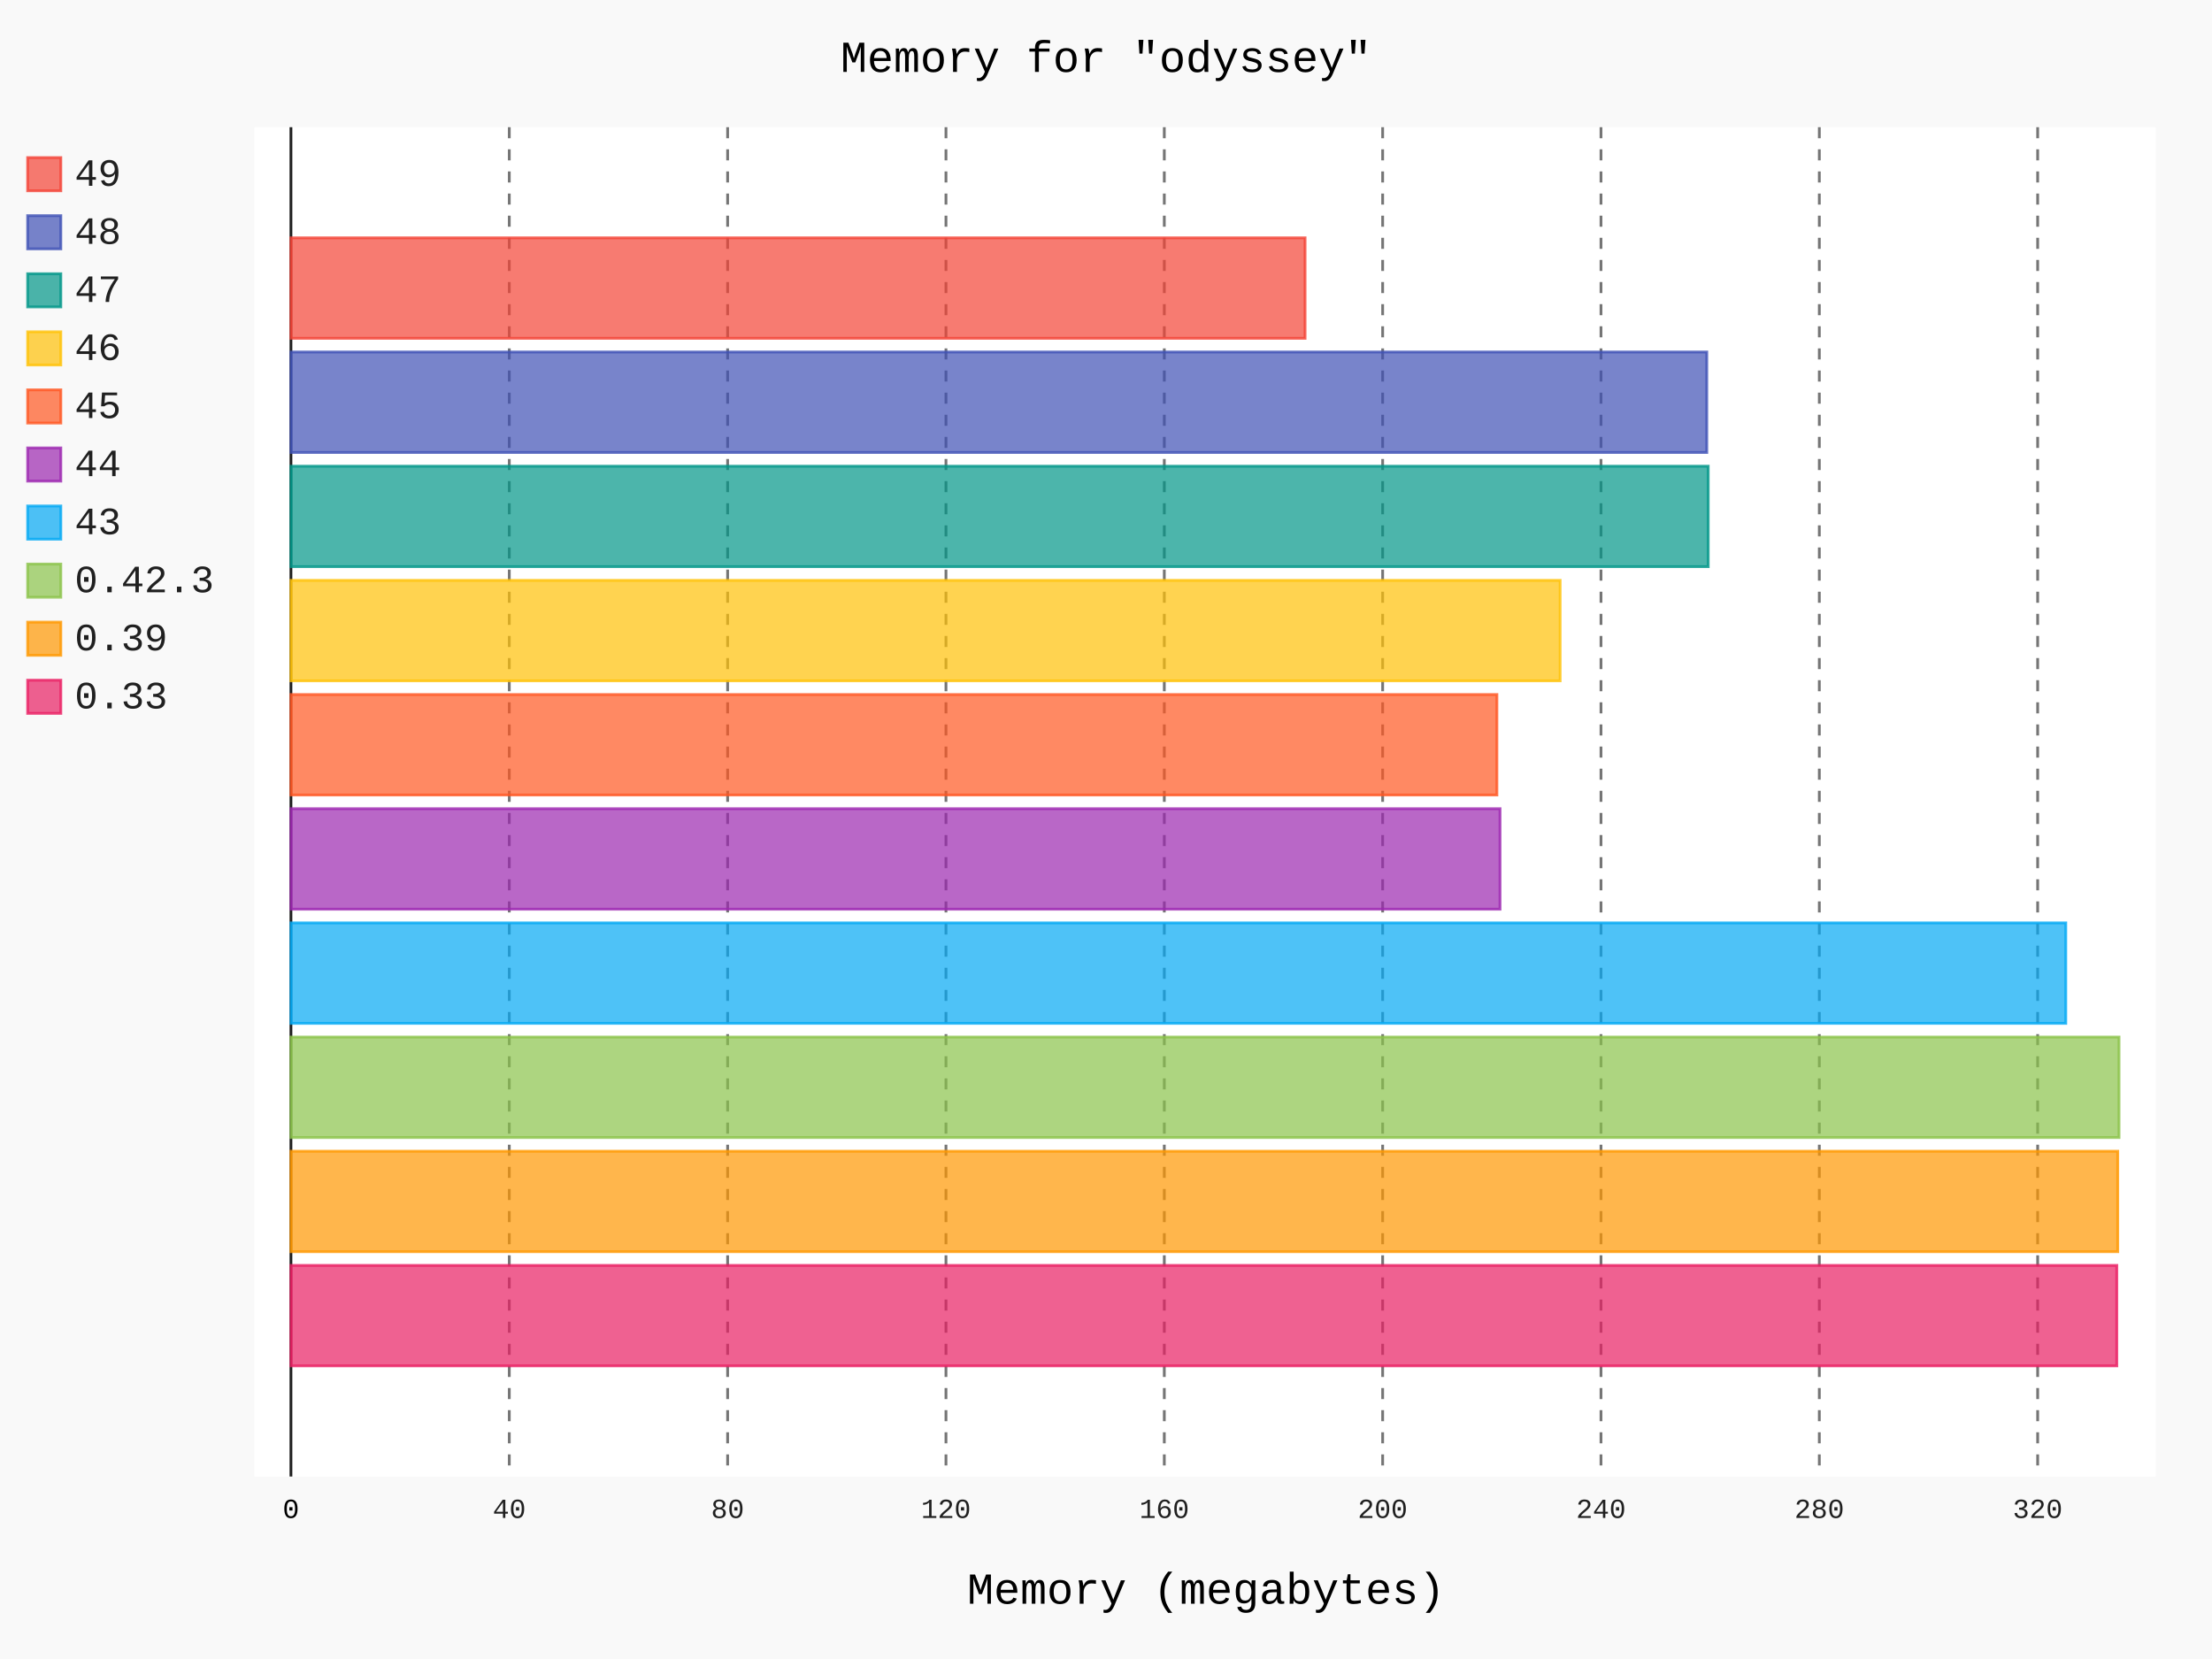
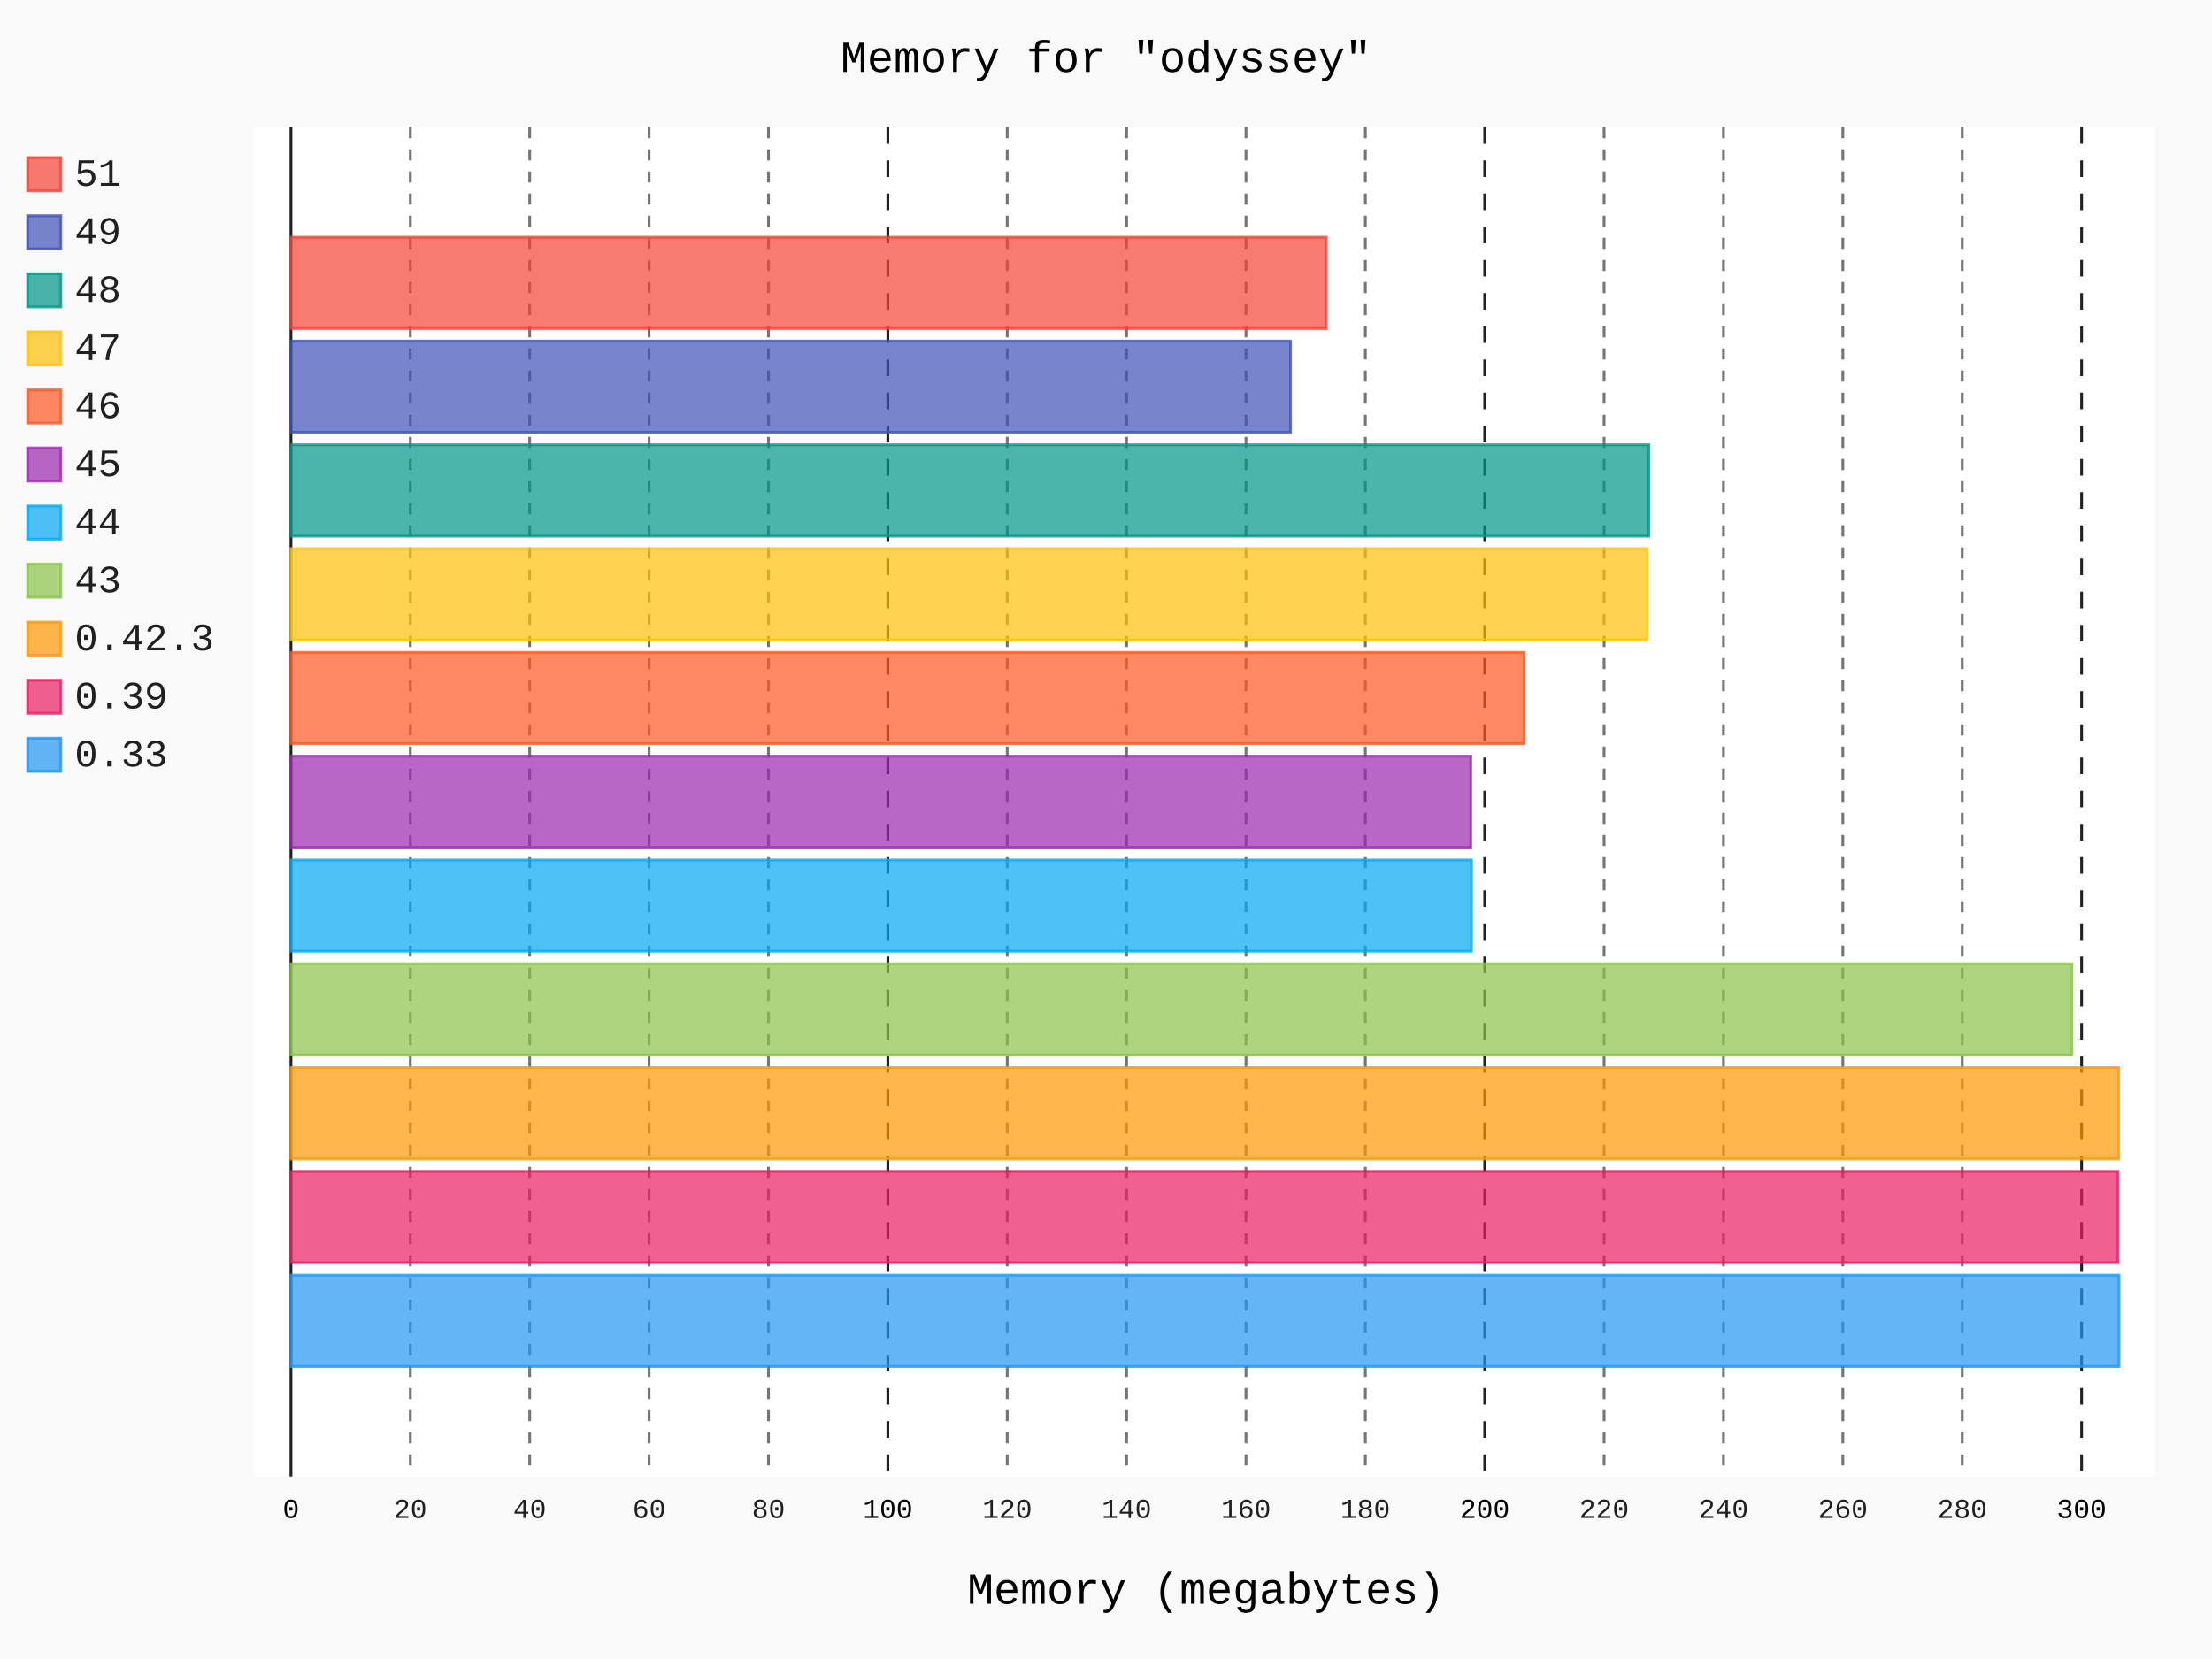
- <svg xmlns="http://www.w3.org/2000/svg" class="pygal-chart" id="chart-8e90f5e6-312b-440c-b53e-2ede6bda3b19" viewBox="0 0 800 600">
+ <svg xmlns="http://www.w3.org/2000/svg" class="pygal-chart" id="chart-ebbfd790-b218-4edc-83b8-2cafa52590db" viewBox="0 0 800 600">
  <defs>
-     <style type="text/css">#chart-8e90f5e6-312b-440c-b53e-2ede6bda3b19{-webkit-user-select:none;-webkit-font-smoothing:antialiased;font-family:Consolas,"Liberation Mono",Menlo,Courier,monospace}#chart-8e90f5e6-312b-440c-b53e-2ede6bda3b19 .title{font-family:Consolas,"Liberation Mono",Menlo,Courier,monospace;font-size:16px}#chart-8e90f5e6-312b-440c-b53e-2ede6bda3b19 .legends .legend text{font-family:Consolas,"Liberation Mono",Menlo,Courier,monospace;font-size:14px}#chart-8e90f5e6-312b-440c-b53e-2ede6bda3b19 .axis text{font-family:Consolas,"Liberation Mono",Menlo,Courier,monospace;font-size:10px}#chart-8e90f5e6-312b-440c-b53e-2ede6bda3b19 .axis text.major{font-family:Consolas,"Liberation Mono",Menlo,Courier,monospace;font-size:10px}#chart-8e90f5e6-312b-440c-b53e-2ede6bda3b19 .text-overlay text.value{font-family:Consolas,"Liberation Mono",Menlo,Courier,monospace;font-size:16px}#chart-8e90f5e6-312b-440c-b53e-2ede6bda3b19 .text-overlay text.label{font-family:Consolas,"Liberation Mono",Menlo,Courier,monospace;font-size:10px}#chart-8e90f5e6-312b-440c-b53e-2ede6bda3b19 .tooltip{font-family:Consolas,"Liberation Mono",Menlo,Courier,monospace;font-size:14px}#chart-8e90f5e6-312b-440c-b53e-2ede6bda3b19 text.no_data{font-family:Consolas,"Liberation Mono",Menlo,Courier,monospace;font-size:64px}
- #chart-8e90f5e6-312b-440c-b53e-2ede6bda3b19{background-color:rgba(249,249,249,1)}#chart-8e90f5e6-312b-440c-b53e-2ede6bda3b19 path,#chart-8e90f5e6-312b-440c-b53e-2ede6bda3b19 line,#chart-8e90f5e6-312b-440c-b53e-2ede6bda3b19 rect,#chart-8e90f5e6-312b-440c-b53e-2ede6bda3b19 circle{-webkit-transition:150ms;-moz-transition:150ms;transition:150ms}#chart-8e90f5e6-312b-440c-b53e-2ede6bda3b19 .graph &gt; .background{fill:rgba(249,249,249,1)}#chart-8e90f5e6-312b-440c-b53e-2ede6bda3b19 .plot &gt; .background{fill:rgba(255,255,255,1)}#chart-8e90f5e6-312b-440c-b53e-2ede6bda3b19 .graph{fill:rgba(0,0,0,.87)}#chart-8e90f5e6-312b-440c-b53e-2ede6bda3b19 text.no_data{fill:rgba(0,0,0,1)}#chart-8e90f5e6-312b-440c-b53e-2ede6bda3b19 .title{fill:rgba(0,0,0,1)}#chart-8e90f5e6-312b-440c-b53e-2ede6bda3b19 .legends .legend text{fill:rgba(0,0,0,.87)}#chart-8e90f5e6-312b-440c-b53e-2ede6bda3b19 .legends .legend:hover text{fill:rgba(0,0,0,1)}#chart-8e90f5e6-312b-440c-b53e-2ede6bda3b19 .axis .line{stroke:rgba(0,0,0,1)}#chart-8e90f5e6-312b-440c-b53e-2ede6bda3b19 .axis .guide.line{stroke:rgba(0,0,0,.54)}#chart-8e90f5e6-312b-440c-b53e-2ede6bda3b19 .axis .major.line{stroke:rgba(0,0,0,.87)}#chart-8e90f5e6-312b-440c-b53e-2ede6bda3b19 .axis text.major{fill:rgba(0,0,0,1)}#chart-8e90f5e6-312b-440c-b53e-2ede6bda3b19 .axis.y .guides:hover .guide.line,#chart-8e90f5e6-312b-440c-b53e-2ede6bda3b19 .line-graph .axis.x .guides:hover .guide.line,#chart-8e90f5e6-312b-440c-b53e-2ede6bda3b19 .stackedline-graph .axis.x .guides:hover .guide.line,#chart-8e90f5e6-312b-440c-b53e-2ede6bda3b19 .xy-graph .axis.x .guides:hover .guide.line{stroke:rgba(0,0,0,1)}#chart-8e90f5e6-312b-440c-b53e-2ede6bda3b19 .axis .guides:hover text{fill:rgba(0,0,0,1)}#chart-8e90f5e6-312b-440c-b53e-2ede6bda3b19 .reactive{fill-opacity:.7;stroke-opacity:.8}#chart-8e90f5e6-312b-440c-b53e-2ede6bda3b19 .ci{stroke:rgba(0,0,0,.87)}#chart-8e90f5e6-312b-440c-b53e-2ede6bda3b19 .reactive.active,#chart-8e90f5e6-312b-440c-b53e-2ede6bda3b19 .active .reactive{fill-opacity:.8;stroke-opacity:.9;stroke-width:4}#chart-8e90f5e6-312b-440c-b53e-2ede6bda3b19 .ci .reactive.active{stroke-width:1.5}#chart-8e90f5e6-312b-440c-b53e-2ede6bda3b19 .series text{fill:rgba(0,0,0,1)}#chart-8e90f5e6-312b-440c-b53e-2ede6bda3b19 .tooltip rect{fill:rgba(255,255,255,1);stroke:rgba(0,0,0,1);-webkit-transition:opacity 150ms;-moz-transition:opacity 150ms;transition:opacity 150ms}#chart-8e90f5e6-312b-440c-b53e-2ede6bda3b19 .tooltip .label{fill:rgba(0,0,0,.87)}#chart-8e90f5e6-312b-440c-b53e-2ede6bda3b19 .tooltip .label{fill:rgba(0,0,0,.87)}#chart-8e90f5e6-312b-440c-b53e-2ede6bda3b19 .tooltip .legend{font-size:.8em;fill:rgba(0,0,0,.54)}#chart-8e90f5e6-312b-440c-b53e-2ede6bda3b19 .tooltip .x_label{font-size:.6em;fill:rgba(0,0,0,1)}#chart-8e90f5e6-312b-440c-b53e-2ede6bda3b19 .tooltip .xlink{font-size:.5em;text-decoration:underline}#chart-8e90f5e6-312b-440c-b53e-2ede6bda3b19 .tooltip .value{font-size:1.5em}#chart-8e90f5e6-312b-440c-b53e-2ede6bda3b19 .bound{font-size:.5em}#chart-8e90f5e6-312b-440c-b53e-2ede6bda3b19 .max-value{font-size:.75em;fill:rgba(0,0,0,.54)}#chart-8e90f5e6-312b-440c-b53e-2ede6bda3b19 .map-element{fill:rgba(255,255,255,1);stroke:rgba(0,0,0,.54) !important}#chart-8e90f5e6-312b-440c-b53e-2ede6bda3b19 .map-element .reactive{fill-opacity:inherit;stroke-opacity:inherit}#chart-8e90f5e6-312b-440c-b53e-2ede6bda3b19 .color-0,#chart-8e90f5e6-312b-440c-b53e-2ede6bda3b19 .color-0 a:visited{stroke:#F44336;fill:#F44336}#chart-8e90f5e6-312b-440c-b53e-2ede6bda3b19 .color-1,#chart-8e90f5e6-312b-440c-b53e-2ede6bda3b19 .color-1 a:visited{stroke:#3F51B5;fill:#3F51B5}#chart-8e90f5e6-312b-440c-b53e-2ede6bda3b19 .color-2,#chart-8e90f5e6-312b-440c-b53e-2ede6bda3b19 .color-2 a:visited{stroke:#009688;fill:#009688}#chart-8e90f5e6-312b-440c-b53e-2ede6bda3b19 .color-3,#chart-8e90f5e6-312b-440c-b53e-2ede6bda3b19 .color-3 a:visited{stroke:#FFC107;fill:#FFC107}#chart-8e90f5e6-312b-440c-b53e-2ede6bda3b19 .color-4,#chart-8e90f5e6-312b-440c-b53e-2ede6bda3b19 .color-4 a:visited{stroke:#FF5722;fill:#FF5722}#chart-8e90f5e6-312b-440c-b53e-2ede6bda3b19 .color-5,#chart-8e90f5e6-312b-440c-b53e-2ede6bda3b19 .color-5 a:visited{stroke:#9C27B0;fill:#9C27B0}#chart-8e90f5e6-312b-440c-b53e-2ede6bda3b19 .color-6,#chart-8e90f5e6-312b-440c-b53e-2ede6bda3b19 .color-6 a:visited{stroke:#03A9F4;fill:#03A9F4}#chart-8e90f5e6-312b-440c-b53e-2ede6bda3b19 .color-7,#chart-8e90f5e6-312b-440c-b53e-2ede6bda3b19 .color-7 a:visited{stroke:#8BC34A;fill:#8BC34A}#chart-8e90f5e6-312b-440c-b53e-2ede6bda3b19 .color-8,#chart-8e90f5e6-312b-440c-b53e-2ede6bda3b19 .color-8 a:visited{stroke:#FF9800;fill:#FF9800}#chart-8e90f5e6-312b-440c-b53e-2ede6bda3b19 .color-9,#chart-8e90f5e6-312b-440c-b53e-2ede6bda3b19 .color-9 a:visited{stroke:#E91E63;fill:#E91E63}#chart-8e90f5e6-312b-440c-b53e-2ede6bda3b19 .text-overlay .color-0 text{fill:black}#chart-8e90f5e6-312b-440c-b53e-2ede6bda3b19 .text-overlay .color-1 text{fill:black}#chart-8e90f5e6-312b-440c-b53e-2ede6bda3b19 .text-overlay .color-2 text{fill:black}#chart-8e90f5e6-312b-440c-b53e-2ede6bda3b19 .text-overlay .color-3 text{fill:black}#chart-8e90f5e6-312b-440c-b53e-2ede6bda3b19 .text-overlay .color-4 text{fill:black}#chart-8e90f5e6-312b-440c-b53e-2ede6bda3b19 .text-overlay .color-5 text{fill:black}#chart-8e90f5e6-312b-440c-b53e-2ede6bda3b19 .text-overlay .color-6 text{fill:black}#chart-8e90f5e6-312b-440c-b53e-2ede6bda3b19 .text-overlay .color-7 text{fill:black}#chart-8e90f5e6-312b-440c-b53e-2ede6bda3b19 .text-overlay .color-8 text{fill:black}#chart-8e90f5e6-312b-440c-b53e-2ede6bda3b19 .text-overlay .color-9 text{fill:black}
- #chart-8e90f5e6-312b-440c-b53e-2ede6bda3b19 text.no_data{text-anchor:middle}#chart-8e90f5e6-312b-440c-b53e-2ede6bda3b19 .guide.line{fill:none}#chart-8e90f5e6-312b-440c-b53e-2ede6bda3b19 .centered{text-anchor:middle}#chart-8e90f5e6-312b-440c-b53e-2ede6bda3b19 .title{text-anchor:middle}#chart-8e90f5e6-312b-440c-b53e-2ede6bda3b19 .legends .legend text{fill-opacity:1}#chart-8e90f5e6-312b-440c-b53e-2ede6bda3b19 .axis.x text{text-anchor:middle}#chart-8e90f5e6-312b-440c-b53e-2ede6bda3b19 .axis.x:not(.web) text[transform]{text-anchor:start}#chart-8e90f5e6-312b-440c-b53e-2ede6bda3b19 .axis.x:not(.web) text[transform].backwards{text-anchor:end}#chart-8e90f5e6-312b-440c-b53e-2ede6bda3b19 .axis.y text{text-anchor:end}#chart-8e90f5e6-312b-440c-b53e-2ede6bda3b19 .axis.y text[transform].backwards{text-anchor:start}#chart-8e90f5e6-312b-440c-b53e-2ede6bda3b19 .axis.y2 text{text-anchor:start}#chart-8e90f5e6-312b-440c-b53e-2ede6bda3b19 .axis.y2 text[transform].backwards{text-anchor:end}#chart-8e90f5e6-312b-440c-b53e-2ede6bda3b19 .axis .guide.line{stroke-dasharray:4,4}#chart-8e90f5e6-312b-440c-b53e-2ede6bda3b19 .axis .major.guide.line{stroke-dasharray:6,6}#chart-8e90f5e6-312b-440c-b53e-2ede6bda3b19 .horizontal .axis.y .guide.line,#chart-8e90f5e6-312b-440c-b53e-2ede6bda3b19 .horizontal .axis.y2 .guide.line,#chart-8e90f5e6-312b-440c-b53e-2ede6bda3b19 .vertical .axis.x .guide.line{opacity:0}#chart-8e90f5e6-312b-440c-b53e-2ede6bda3b19 .horizontal .axis.always_show .guide.line,#chart-8e90f5e6-312b-440c-b53e-2ede6bda3b19 .vertical .axis.always_show .guide.line{opacity:1 !important}#chart-8e90f5e6-312b-440c-b53e-2ede6bda3b19 .axis.y .guides:hover .guide.line,#chart-8e90f5e6-312b-440c-b53e-2ede6bda3b19 .axis.y2 .guides:hover .guide.line,#chart-8e90f5e6-312b-440c-b53e-2ede6bda3b19 .axis.x .guides:hover .guide.line{opacity:1}#chart-8e90f5e6-312b-440c-b53e-2ede6bda3b19 .axis .guides:hover text{opacity:1}#chart-8e90f5e6-312b-440c-b53e-2ede6bda3b19 .nofill{fill:none}#chart-8e90f5e6-312b-440c-b53e-2ede6bda3b19 .subtle-fill{fill-opacity:.2}#chart-8e90f5e6-312b-440c-b53e-2ede6bda3b19 .dot{stroke-width:1px;fill-opacity:1}#chart-8e90f5e6-312b-440c-b53e-2ede6bda3b19 .dot.active{stroke-width:5px}#chart-8e90f5e6-312b-440c-b53e-2ede6bda3b19 .dot.negative{fill:transparent}#chart-8e90f5e6-312b-440c-b53e-2ede6bda3b19 text,#chart-8e90f5e6-312b-440c-b53e-2ede6bda3b19 tspan{stroke:none !important}#chart-8e90f5e6-312b-440c-b53e-2ede6bda3b19 .series text.active{opacity:1}#chart-8e90f5e6-312b-440c-b53e-2ede6bda3b19 .tooltip rect{fill-opacity:.95;stroke-width:.5}#chart-8e90f5e6-312b-440c-b53e-2ede6bda3b19 .tooltip text{fill-opacity:1}#chart-8e90f5e6-312b-440c-b53e-2ede6bda3b19 .showable{visibility:hidden}#chart-8e90f5e6-312b-440c-b53e-2ede6bda3b19 .showable.shown{visibility:visible}#chart-8e90f5e6-312b-440c-b53e-2ede6bda3b19 .gauge-background{fill:rgba(229,229,229,1);stroke:none}#chart-8e90f5e6-312b-440c-b53e-2ede6bda3b19 .bg-lines{stroke:rgba(249,249,249,1);stroke-width:2px}</style>
+     <style type="text/css">#chart-ebbfd790-b218-4edc-83b8-2cafa52590db{-webkit-user-select:none;-webkit-font-smoothing:antialiased;font-family:Consolas,"Liberation Mono",Menlo,Courier,monospace}#chart-ebbfd790-b218-4edc-83b8-2cafa52590db .title{font-family:Consolas,"Liberation Mono",Menlo,Courier,monospace;font-size:16px}#chart-ebbfd790-b218-4edc-83b8-2cafa52590db .legends .legend text{font-family:Consolas,"Liberation Mono",Menlo,Courier,monospace;font-size:14px}#chart-ebbfd790-b218-4edc-83b8-2cafa52590db .axis text{font-family:Consolas,"Liberation Mono",Menlo,Courier,monospace;font-size:10px}#chart-ebbfd790-b218-4edc-83b8-2cafa52590db .axis text.major{font-family:Consolas,"Liberation Mono",Menlo,Courier,monospace;font-size:10px}#chart-ebbfd790-b218-4edc-83b8-2cafa52590db .text-overlay text.value{font-family:Consolas,"Liberation Mono",Menlo,Courier,monospace;font-size:16px}#chart-ebbfd790-b218-4edc-83b8-2cafa52590db .text-overlay text.label{font-family:Consolas,"Liberation Mono",Menlo,Courier,monospace;font-size:10px}#chart-ebbfd790-b218-4edc-83b8-2cafa52590db .tooltip{font-family:Consolas,"Liberation Mono",Menlo,Courier,monospace;font-size:14px}#chart-ebbfd790-b218-4edc-83b8-2cafa52590db text.no_data{font-family:Consolas,"Liberation Mono",Menlo,Courier,monospace;font-size:64px}
+ #chart-ebbfd790-b218-4edc-83b8-2cafa52590db{background-color:rgba(249,249,249,1)}#chart-ebbfd790-b218-4edc-83b8-2cafa52590db path,#chart-ebbfd790-b218-4edc-83b8-2cafa52590db line,#chart-ebbfd790-b218-4edc-83b8-2cafa52590db rect,#chart-ebbfd790-b218-4edc-83b8-2cafa52590db circle{-webkit-transition:150ms;-moz-transition:150ms;transition:150ms}#chart-ebbfd790-b218-4edc-83b8-2cafa52590db .graph &gt; .background{fill:rgba(249,249,249,1)}#chart-ebbfd790-b218-4edc-83b8-2cafa52590db .plot &gt; .background{fill:rgba(255,255,255,1)}#chart-ebbfd790-b218-4edc-83b8-2cafa52590db .graph{fill:rgba(0,0,0,.87)}#chart-ebbfd790-b218-4edc-83b8-2cafa52590db text.no_data{fill:rgba(0,0,0,1)}#chart-ebbfd790-b218-4edc-83b8-2cafa52590db .title{fill:rgba(0,0,0,1)}#chart-ebbfd790-b218-4edc-83b8-2cafa52590db .legends .legend text{fill:rgba(0,0,0,.87)}#chart-ebbfd790-b218-4edc-83b8-2cafa52590db .legends .legend:hover text{fill:rgba(0,0,0,1)}#chart-ebbfd790-b218-4edc-83b8-2cafa52590db .axis .line{stroke:rgba(0,0,0,1)}#chart-ebbfd790-b218-4edc-83b8-2cafa52590db .axis .guide.line{stroke:rgba(0,0,0,.54)}#chart-ebbfd790-b218-4edc-83b8-2cafa52590db .axis .major.line{stroke:rgba(0,0,0,.87)}#chart-ebbfd790-b218-4edc-83b8-2cafa52590db .axis text.major{fill:rgba(0,0,0,1)}#chart-ebbfd790-b218-4edc-83b8-2cafa52590db .axis.y .guides:hover .guide.line,#chart-ebbfd790-b218-4edc-83b8-2cafa52590db .line-graph .axis.x .guides:hover .guide.line,#chart-ebbfd790-b218-4edc-83b8-2cafa52590db .stackedline-graph .axis.x .guides:hover .guide.line,#chart-ebbfd790-b218-4edc-83b8-2cafa52590db .xy-graph .axis.x .guides:hover .guide.line{stroke:rgba(0,0,0,1)}#chart-ebbfd790-b218-4edc-83b8-2cafa52590db .axis .guides:hover text{fill:rgba(0,0,0,1)}#chart-ebbfd790-b218-4edc-83b8-2cafa52590db .reactive{fill-opacity:.7;stroke-opacity:.8}#chart-ebbfd790-b218-4edc-83b8-2cafa52590db .ci{stroke:rgba(0,0,0,.87)}#chart-ebbfd790-b218-4edc-83b8-2cafa52590db .reactive.active,#chart-ebbfd790-b218-4edc-83b8-2cafa52590db .active .reactive{fill-opacity:.8;stroke-opacity:.9;stroke-width:4}#chart-ebbfd790-b218-4edc-83b8-2cafa52590db .ci .reactive.active{stroke-width:1.5}#chart-ebbfd790-b218-4edc-83b8-2cafa52590db .series text{fill:rgba(0,0,0,1)}#chart-ebbfd790-b218-4edc-83b8-2cafa52590db .tooltip rect{fill:rgba(255,255,255,1);stroke:rgba(0,0,0,1);-webkit-transition:opacity 150ms;-moz-transition:opacity 150ms;transition:opacity 150ms}#chart-ebbfd790-b218-4edc-83b8-2cafa52590db .tooltip .label{fill:rgba(0,0,0,.87)}#chart-ebbfd790-b218-4edc-83b8-2cafa52590db .tooltip .label{fill:rgba(0,0,0,.87)}#chart-ebbfd790-b218-4edc-83b8-2cafa52590db .tooltip .legend{font-size:.8em;fill:rgba(0,0,0,.54)}#chart-ebbfd790-b218-4edc-83b8-2cafa52590db .tooltip .x_label{font-size:.6em;fill:rgba(0,0,0,1)}#chart-ebbfd790-b218-4edc-83b8-2cafa52590db .tooltip .xlink{font-size:.5em;text-decoration:underline}#chart-ebbfd790-b218-4edc-83b8-2cafa52590db .tooltip .value{font-size:1.5em}#chart-ebbfd790-b218-4edc-83b8-2cafa52590db .bound{font-size:.5em}#chart-ebbfd790-b218-4edc-83b8-2cafa52590db .max-value{font-size:.75em;fill:rgba(0,0,0,.54)}#chart-ebbfd790-b218-4edc-83b8-2cafa52590db .map-element{fill:rgba(255,255,255,1);stroke:rgba(0,0,0,.54) !important}#chart-ebbfd790-b218-4edc-83b8-2cafa52590db .map-element .reactive{fill-opacity:inherit;stroke-opacity:inherit}#chart-ebbfd790-b218-4edc-83b8-2cafa52590db .color-0,#chart-ebbfd790-b218-4edc-83b8-2cafa52590db .color-0 a:visited{stroke:#F44336;fill:#F44336}#chart-ebbfd790-b218-4edc-83b8-2cafa52590db .color-1,#chart-ebbfd790-b218-4edc-83b8-2cafa52590db .color-1 a:visited{stroke:#3F51B5;fill:#3F51B5}#chart-ebbfd790-b218-4edc-83b8-2cafa52590db .color-2,#chart-ebbfd790-b218-4edc-83b8-2cafa52590db .color-2 a:visited{stroke:#009688;fill:#009688}#chart-ebbfd790-b218-4edc-83b8-2cafa52590db .color-3,#chart-ebbfd790-b218-4edc-83b8-2cafa52590db .color-3 a:visited{stroke:#FFC107;fill:#FFC107}#chart-ebbfd790-b218-4edc-83b8-2cafa52590db .color-4,#chart-ebbfd790-b218-4edc-83b8-2cafa52590db .color-4 a:visited{stroke:#FF5722;fill:#FF5722}#chart-ebbfd790-b218-4edc-83b8-2cafa52590db .color-5,#chart-ebbfd790-b218-4edc-83b8-2cafa52590db .color-5 a:visited{stroke:#9C27B0;fill:#9C27B0}#chart-ebbfd790-b218-4edc-83b8-2cafa52590db .color-6,#chart-ebbfd790-b218-4edc-83b8-2cafa52590db .color-6 a:visited{stroke:#03A9F4;fill:#03A9F4}#chart-ebbfd790-b218-4edc-83b8-2cafa52590db .color-7,#chart-ebbfd790-b218-4edc-83b8-2cafa52590db .color-7 a:visited{stroke:#8BC34A;fill:#8BC34A}#chart-ebbfd790-b218-4edc-83b8-2cafa52590db .color-8,#chart-ebbfd790-b218-4edc-83b8-2cafa52590db .color-8 a:visited{stroke:#FF9800;fill:#FF9800}#chart-ebbfd790-b218-4edc-83b8-2cafa52590db .color-9,#chart-ebbfd790-b218-4edc-83b8-2cafa52590db .color-9 a:visited{stroke:#E91E63;fill:#E91E63}#chart-ebbfd790-b218-4edc-83b8-2cafa52590db .color-10,#chart-ebbfd790-b218-4edc-83b8-2cafa52590db .color-10 a:visited{stroke:#2196F3;fill:#2196F3}#chart-ebbfd790-b218-4edc-83b8-2cafa52590db .text-overlay .color-0 text{fill:black}#chart-ebbfd790-b218-4edc-83b8-2cafa52590db .text-overlay .color-1 text{fill:black}#chart-ebbfd790-b218-4edc-83b8-2cafa52590db .text-overlay .color-2 text{fill:black}#chart-ebbfd790-b218-4edc-83b8-2cafa52590db .text-overlay .color-3 text{fill:black}#chart-ebbfd790-b218-4edc-83b8-2cafa52590db .text-overlay .color-4 text{fill:black}#chart-ebbfd790-b218-4edc-83b8-2cafa52590db .text-overlay .color-5 text{fill:black}#chart-ebbfd790-b218-4edc-83b8-2cafa52590db .text-overlay .color-6 text{fill:black}#chart-ebbfd790-b218-4edc-83b8-2cafa52590db .text-overlay .color-7 text{fill:black}#chart-ebbfd790-b218-4edc-83b8-2cafa52590db .text-overlay .color-8 text{fill:black}#chart-ebbfd790-b218-4edc-83b8-2cafa52590db .text-overlay .color-9 text{fill:black}#chart-ebbfd790-b218-4edc-83b8-2cafa52590db .text-overlay .color-10 text{fill:black}
+ #chart-ebbfd790-b218-4edc-83b8-2cafa52590db text.no_data{text-anchor:middle}#chart-ebbfd790-b218-4edc-83b8-2cafa52590db .guide.line{fill:none}#chart-ebbfd790-b218-4edc-83b8-2cafa52590db .centered{text-anchor:middle}#chart-ebbfd790-b218-4edc-83b8-2cafa52590db .title{text-anchor:middle}#chart-ebbfd790-b218-4edc-83b8-2cafa52590db .legends .legend text{fill-opacity:1}#chart-ebbfd790-b218-4edc-83b8-2cafa52590db .axis.x text{text-anchor:middle}#chart-ebbfd790-b218-4edc-83b8-2cafa52590db .axis.x:not(.web) text[transform]{text-anchor:start}#chart-ebbfd790-b218-4edc-83b8-2cafa52590db .axis.x:not(.web) text[transform].backwards{text-anchor:end}#chart-ebbfd790-b218-4edc-83b8-2cafa52590db .axis.y text{text-anchor:end}#chart-ebbfd790-b218-4edc-83b8-2cafa52590db .axis.y text[transform].backwards{text-anchor:start}#chart-ebbfd790-b218-4edc-83b8-2cafa52590db .axis.y2 text{text-anchor:start}#chart-ebbfd790-b218-4edc-83b8-2cafa52590db .axis.y2 text[transform].backwards{text-anchor:end}#chart-ebbfd790-b218-4edc-83b8-2cafa52590db .axis .guide.line{stroke-dasharray:4,4}#chart-ebbfd790-b218-4edc-83b8-2cafa52590db .axis .major.guide.line{stroke-dasharray:6,6}#chart-ebbfd790-b218-4edc-83b8-2cafa52590db .horizontal .axis.y .guide.line,#chart-ebbfd790-b218-4edc-83b8-2cafa52590db .horizontal .axis.y2 .guide.line,#chart-ebbfd790-b218-4edc-83b8-2cafa52590db .vertical .axis.x .guide.line{opacity:0}#chart-ebbfd790-b218-4edc-83b8-2cafa52590db .horizontal .axis.always_show .guide.line,#chart-ebbfd790-b218-4edc-83b8-2cafa52590db .vertical .axis.always_show .guide.line{opacity:1 !important}#chart-ebbfd790-b218-4edc-83b8-2cafa52590db .axis.y .guides:hover .guide.line,#chart-ebbfd790-b218-4edc-83b8-2cafa52590db .axis.y2 .guides:hover .guide.line,#chart-ebbfd790-b218-4edc-83b8-2cafa52590db .axis.x .guides:hover .guide.line{opacity:1}#chart-ebbfd790-b218-4edc-83b8-2cafa52590db .axis .guides:hover text{opacity:1}#chart-ebbfd790-b218-4edc-83b8-2cafa52590db .nofill{fill:none}#chart-ebbfd790-b218-4edc-83b8-2cafa52590db .subtle-fill{fill-opacity:.2}#chart-ebbfd790-b218-4edc-83b8-2cafa52590db .dot{stroke-width:1px;fill-opacity:1}#chart-ebbfd790-b218-4edc-83b8-2cafa52590db .dot.active{stroke-width:5px}#chart-ebbfd790-b218-4edc-83b8-2cafa52590db .dot.negative{fill:transparent}#chart-ebbfd790-b218-4edc-83b8-2cafa52590db text,#chart-ebbfd790-b218-4edc-83b8-2cafa52590db tspan{stroke:none !important}#chart-ebbfd790-b218-4edc-83b8-2cafa52590db .series text.active{opacity:1}#chart-ebbfd790-b218-4edc-83b8-2cafa52590db .tooltip rect{fill-opacity:.95;stroke-width:.5}#chart-ebbfd790-b218-4edc-83b8-2cafa52590db .tooltip text{fill-opacity:1}#chart-ebbfd790-b218-4edc-83b8-2cafa52590db .showable{visibility:hidden}#chart-ebbfd790-b218-4edc-83b8-2cafa52590db .showable.shown{visibility:visible}#chart-ebbfd790-b218-4edc-83b8-2cafa52590db .gauge-background{fill:rgba(229,229,229,1);stroke:none}#chart-ebbfd790-b218-4edc-83b8-2cafa52590db .bg-lines{stroke:rgba(249,249,249,1);stroke-width:2px}</style>
  </defs>
  <g class="graph horizontalbar-graph horizontal">
    <rect class="background" height="600" width="800" x="0" y="0" />
    <g class="plot" transform="translate(92, 46)">
      <rect class="background" height="488" width="687.6" x="0" y="0" />
      <g class="axis x always_show">
        <g class="guides">
          <path class="axis major line" d="M13.223 0 v488" />
          <text class="major" x="13.223" y="503.0">0</text>
        </g>
        <g class="guides">
-           <path class="guide line" d="M92.189 0 v488" />
-           <text class="" x="92.189" y="503.0">40</text>
-         </g>
-         <g class="guides">
-           <path class="guide line" d="M171.155 0 v488" />
-           <text class="" x="171.155" y="503.0">80</text>
-         </g>
-         <g class="guides">
-           <path class="guide line" d="M250.121 0 v488" />
-           <text class="" x="250.121" y="503.0">120</text>
-         </g>
-         <g class="guides">
-           <path class="guide line" d="M329.086 0 v488" />
-           <text class="" x="329.086" y="503.0">160</text>
-         </g>
-         <g class="guides">
-           <path class="guide line" d="M408.052 0 v488" />
-           <text class="" x="408.052" y="503.0">200</text>
-         </g>
-         <g class="guides">
-           <path class="guide line" d="M487.018 0 v488" />
-           <text class="" x="487.018" y="503.0">240</text>
-         </g>
-         <g class="guides">
-           <path class="guide line" d="M565.984 0 v488" />
-           <text class="" x="565.984" y="503.0">280</text>
-         </g>
-         <g class="guides">
-           <path class="guide line" d="M644.95 0 v488" />
-           <text class="" x="644.95" y="503.0">320</text>
+           <path class="guide line" d="M56.398 0 v488" />
+           <text class="" x="56.398" y="503.0">20</text>
+         </g>
+         <g class="guides">
+           <path class="guide line" d="M99.573 0 v488" />
+           <text class="" x="99.573" y="503.0">40</text>
+         </g>
+         <g class="guides">
+           <path class="guide line" d="M142.749 0 v488" />
+           <text class="" x="142.749" y="503.0">60</text>
+         </g>
+         <g class="guides">
+           <path class="guide line" d="M185.924 0 v488" />
+           <text class="" x="185.924" y="503.0">80</text>
+         </g>
+         <g class="guides">
+           <path class="major guide line" d="M229.099 0 v488" />
+           <text class="major" x="229.099" y="503.0">100</text>
+         </g>
+         <g class="guides">
+           <path class="guide line" d="M272.274 0 v488" />
+           <text class="" x="272.274" y="503.0">120</text>
+         </g>
+         <g class="guides">
+           <path class="guide line" d="M315.449 0 v488" />
+           <text class="" x="315.449" y="503.0">140</text>
+         </g>
+         <g class="guides">
+           <path class="guide line" d="M358.625 0 v488" />
+           <text class="" x="358.625" y="503.0">160</text>
+         </g>
+         <g class="guides">
+           <path class="guide line" d="M401.8 0 v488" />
+           <text class="" x="401.8" y="503.0">180</text>
+         </g>
+         <g class="guides">
+           <path class="major guide line" d="M444.975 0 v488" />
+           <text class="major" x="444.975" y="503.0">200</text>
+         </g>
+         <g class="guides">
+           <path class="guide line" d="M488.15 0 v488" />
+           <text class="" x="488.15" y="503.0">220</text>
+         </g>
+         <g class="guides">
+           <path class="guide line" d="M531.325 0 v488" />
+           <text class="" x="531.325" y="503.0">240</text>
+         </g>
+         <g class="guides">
+           <path class="guide line" d="M574.501 0 v488" />
+           <text class="" x="574.501" y="503.0">260</text>
+         </g>
+         <g class="guides">
+           <path class="guide line" d="M617.676 0 v488" />
+           <text class="" x="617.676" y="503.0">280</text>
+         </g>
+         <g class="guides">
+           <path class="major guide line" d="M660.851 0 v488" />
+           <text class="major" x="660.851" y="503.0">300</text>
+         </g>
+       </g>
+       <g class="series serie-10 color-10">
+         <g class="bars">
+           <g class="bar">
+             <rect class="rect reactive tooltip-trigger" height="33.034" rx="0" ry="0" width="661.154" x="13.223" y="415.175" />
+           </g>
        </g>
      </g>
      <g class="series serie-9 color-9">
        <g class="bars">
          <g class="bar">
-             <rect class="rect reactive tooltip-trigger" height="36.337" rx="0" ry="0" width="660.352" x="13.223" y="411.647" />
+             <rect class="rect reactive tooltip-trigger" height="33.034" rx="0" ry="0" width="660.741" x="13.223" y="377.637" />
          </g>
        </g>
      </g>
      <g class="series serie-8 color-8">
        <g class="bars">
          <g class="bar">
-             <rect class="rect reactive tooltip-trigger" height="36.337" rx="0" ry="0" width="660.691" x="13.223" y="370.354" />
+             <rect class="rect reactive tooltip-trigger" height="33.034" rx="0" ry="0" width="661.036" x="13.223" y="340.098" />
          </g>
        </g>
      </g>
      <g class="series serie-7 color-7">
        <g class="bars">
          <g class="bar">
-             <rect class="rect reactive tooltip-trigger" height="36.337" rx="0" ry="0" width="661.154" x="13.223" y="329.062" />
+             <rect class="rect reactive tooltip-trigger" height="33.034" rx="0" ry="0" width="644.137" x="13.223" y="302.56" />
          </g>
        </g>
      </g>
      <g class="series serie-6 color-6">
        <g class="bars">
          <g class="bar">
-             <rect class="rect reactive tooltip-trigger" height="36.337" rx="0" ry="0" width="641.898" x="13.223" y="287.77" />
+             <rect class="rect reactive tooltip-trigger" height="33.034" rx="0" ry="0" width="426.979" x="13.223" y="265.022" />
          </g>
        </g>
      </g>
      <g class="series serie-5 color-5">
        <g class="bars">
          <g class="bar">
-             <rect class="rect reactive tooltip-trigger" height="36.337" rx="0" ry="0" width="437.281" x="13.223" y="246.478" />
+             <rect class="rect reactive tooltip-trigger" height="33.034" rx="0" ry="0" width="426.709" x="13.223" y="227.483" />
          </g>
        </g>
      </g>
      <g class="series serie-4 color-4">
        <g class="bars">
          <g class="bar">
-             <rect class="rect reactive tooltip-trigger" height="36.337" rx="0" ry="0" width="436.155" x="13.223" y="205.185" />
+             <rect class="rect reactive tooltip-trigger" height="33.034" rx="0" ry="0" width="446.028" x="13.223" y="189.945" />
          </g>
        </g>
      </g>
      <g class="series serie-3 color-3">
        <g class="bars">
          <g class="bar">
-             <rect class="rect reactive tooltip-trigger" height="36.337" rx="0" ry="0" width="459.02" x="13.223" y="163.893" />
+             <rect class="rect reactive tooltip-trigger" height="33.034" rx="0" ry="0" width="490.553" x="13.223" y="152.406" />
          </g>
        </g>
      </g>
      <g class="series serie-2 color-2">
        <g class="bars">
          <g class="bar">
-             <rect class="rect reactive tooltip-trigger" height="36.337" rx="0" ry="0" width="512.576" x="13.223" y="122.601" />
+             <rect class="rect reactive tooltip-trigger" height="33.034" rx="0" ry="0" width="491.143" x="13.223" y="114.868" />
          </g>
        </g>
      </g>
      <g class="series serie-1 color-1">
        <g class="bars">
          <g class="bar">
-             <rect class="rect reactive tooltip-trigger" height="36.337" rx="0" ry="0" width="512.06" x="13.223" y="81.308" />
+             <rect class="rect reactive tooltip-trigger" height="33.034" rx="0" ry="0" width="361.525" x="13.223" y="77.329" />
          </g>
        </g>
      </g>
      <g class="series serie-0 color-0">
        <g class="bars">
          <g class="bar">
-             <rect class="rect reactive tooltip-trigger" height="36.337" rx="0" ry="0" width="366.775" x="13.223" y="40.016" />
+             <rect class="rect reactive tooltip-trigger" height="33.034" rx="0" ry="0" width="374.452" x="13.223" y="39.791" />
          </g>
        </g>
      </g>
    </g>
    <g class="titles">
      <text class="title plot_title" x="400.0" y="26">Memory for "odyssey"</text>
      <text class="title" x="436.2" y="580">Memory (megabytes)</text>
    </g>
    <g class="plot overlay" transform="translate(92, 46)">
+       <g class="series serie-10 color-10" />
      <g class="series serie-9 color-9" />
      <g class="series serie-8 color-8" />
      <g class="series serie-7 color-7" />
      <g class="series serie-6 color-6" />
      <g class="series serie-5 color-5" />
      <g class="series serie-4 color-4" />
      <g class="series serie-3 color-3" />
      <g class="series serie-2 color-2" />
      <g class="series serie-1 color-1" />
      <g class="series serie-0 color-0" />
    </g>
    <g class="plot text-overlay" transform="translate(92, 46)">
+       <g class="series serie-10 color-10" />
      <g class="series serie-9 color-9" />
      <g class="series serie-8 color-8" />
      <g class="series serie-7 color-7" />
      <g class="series serie-6 color-6" />
      <g class="series serie-5 color-5" />
      <g class="series serie-4 color-4" />
      <g class="series serie-3 color-3" />
      <g class="series serie-2 color-2" />
      <g class="series serie-1 color-1" />
      <g class="series serie-0 color-0" />
    </g>
    <g class="plot tooltip-overlay" transform="translate(92, 46)">
      <g class="tooltip" style="opacity: 0" transform="translate(0 0)">
        <rect class="tooltip-box" height="0" rx="0" ry="0" width="0" />
        <g class="text" />
      </g>
    </g>
    <g class="legends" transform="translate(10, 56)">
      <g class="legend reactive activate-serie" id="activate-serie-0">
        <rect class="color-0 reactive" height="12" width="12" x="0.0" y="1.0" />
-         <text x="17.0" y="11.2">49</text>
+         <text x="17.0" y="11.2">51</text>
      </g>
      <g class="legend reactive activate-serie" id="activate-serie-1">
        <rect class="color-1 reactive" height="12" width="12" x="0.0" y="22.0" />
-         <text x="17.0" y="32.2">48</text>
+         <text x="17.0" y="32.2">49</text>
      </g>
      <g class="legend reactive activate-serie" id="activate-serie-2">
        <rect class="color-2 reactive" height="12" width="12" x="0.0" y="43.0" />
-         <text x="17.0" y="53.2">47</text>
+         <text x="17.0" y="53.2">48</text>
      </g>
      <g class="legend reactive activate-serie" id="activate-serie-3">
        <rect class="color-3 reactive" height="12" width="12" x="0.0" y="64.0" />
-         <text x="17.0" y="74.2">46</text>
+         <text x="17.0" y="74.2">47</text>
      </g>
      <g class="legend reactive activate-serie" id="activate-serie-4">
        <rect class="color-4 reactive" height="12" width="12" x="0.0" y="85.0" />
-         <text x="17.0" y="95.2">45</text>
+         <text x="17.0" y="95.2">46</text>
      </g>
      <g class="legend reactive activate-serie" id="activate-serie-5">
        <rect class="color-5 reactive" height="12" width="12" x="0.0" y="106.0" />
-         <text x="17.0" y="116.2">44</text>
+         <text x="17.0" y="116.2">45</text>
      </g>
      <g class="legend reactive activate-serie" id="activate-serie-6">
        <rect class="color-6 reactive" height="12" width="12" x="0.0" y="127.0" />
-         <text x="17.0" y="137.2">43</text>
+         <text x="17.0" y="137.2">44</text>
      </g>
      <g class="legend reactive activate-serie" id="activate-serie-7">
        <rect class="color-7 reactive" height="12" width="12" x="0.0" y="148.0" />
-         <text x="17.0" y="158.2">0.42.3</text>
+         <text x="17.0" y="158.2">43</text>
      </g>
      <g class="legend reactive activate-serie" id="activate-serie-8">
        <rect class="color-8 reactive" height="12" width="12" x="0.0" y="169.0" />
-         <text x="17.0" y="179.2">0.39</text>
+         <text x="17.0" y="179.2">0.42.3</text>
      </g>
      <g class="legend reactive activate-serie" id="activate-serie-9">
        <rect class="color-9 reactive" height="12" width="12" x="0.0" y="190.0" />
-         <text x="17.0" y="200.2">0.33</text>
+         <text x="17.0" y="200.2">0.39</text>
+       </g>
+       <g class="legend reactive activate-serie" id="activate-serie-10">
+         <rect class="color-10 reactive" height="12" width="12" x="0.0" y="211.0" />
+         <text x="17.0" y="221.2">0.33</text>
      </g>
    </g>
    <g class="legends" transform="translate(790, 56)" />
  </g>
</svg>
